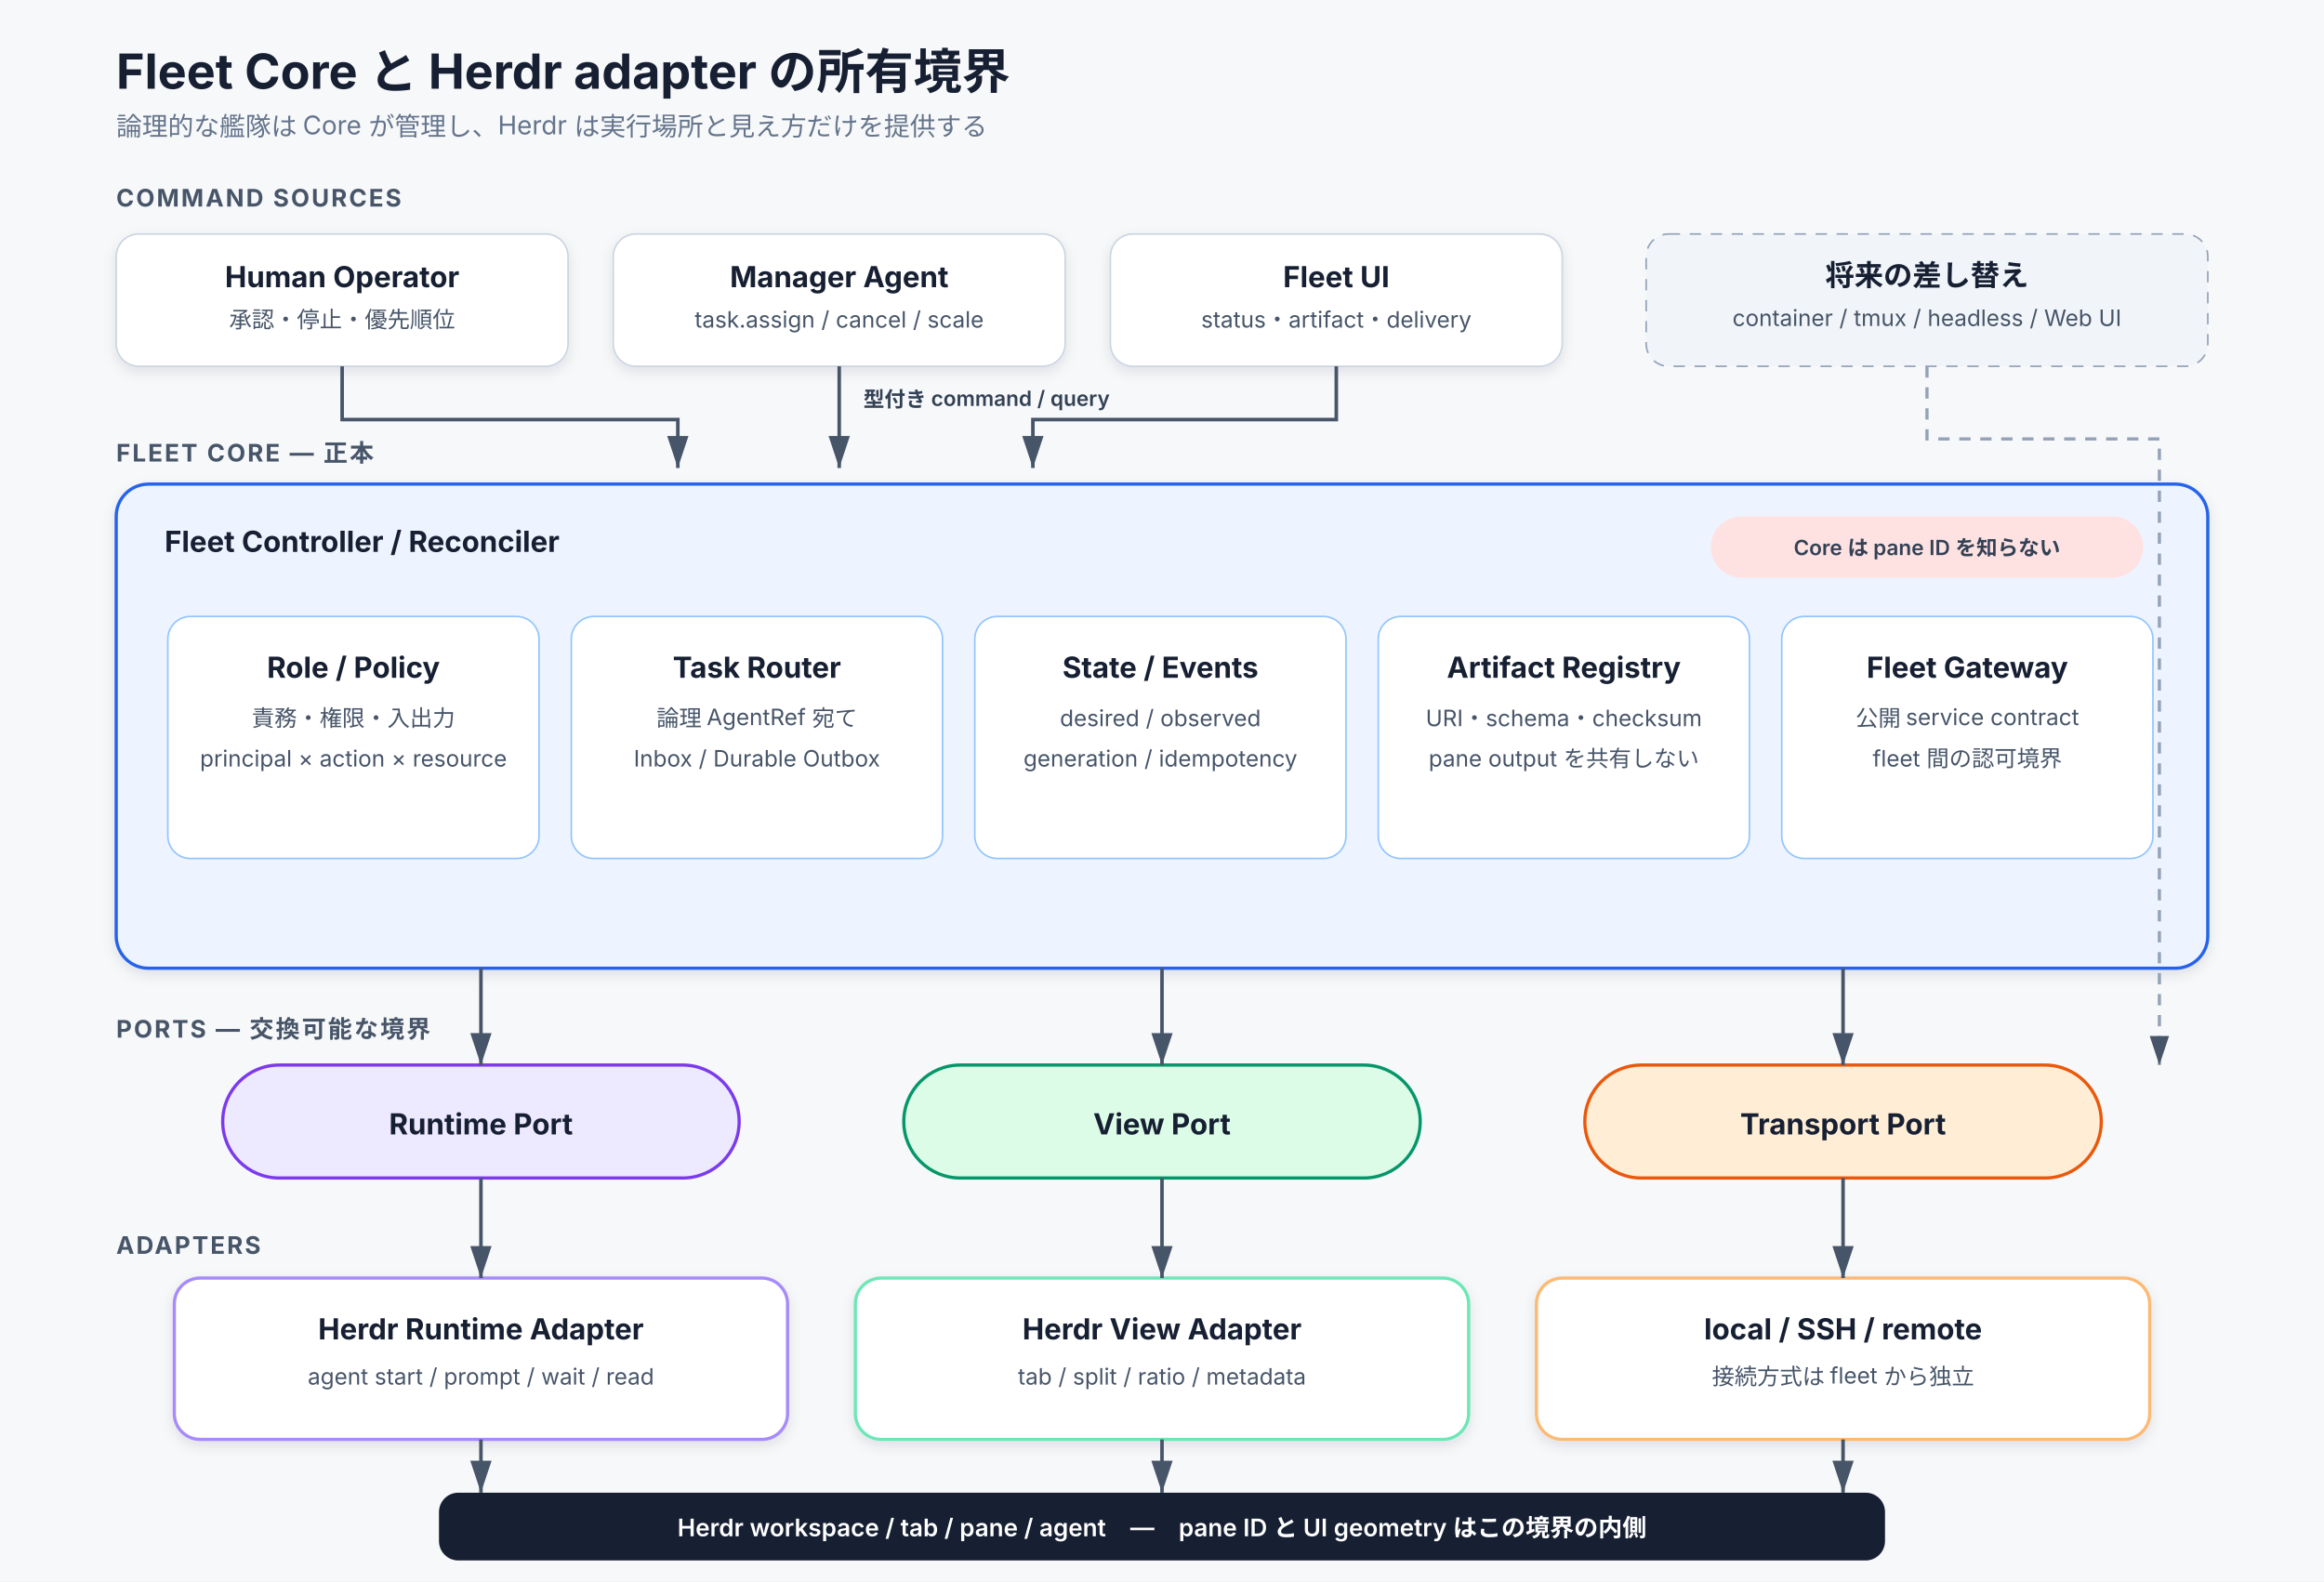
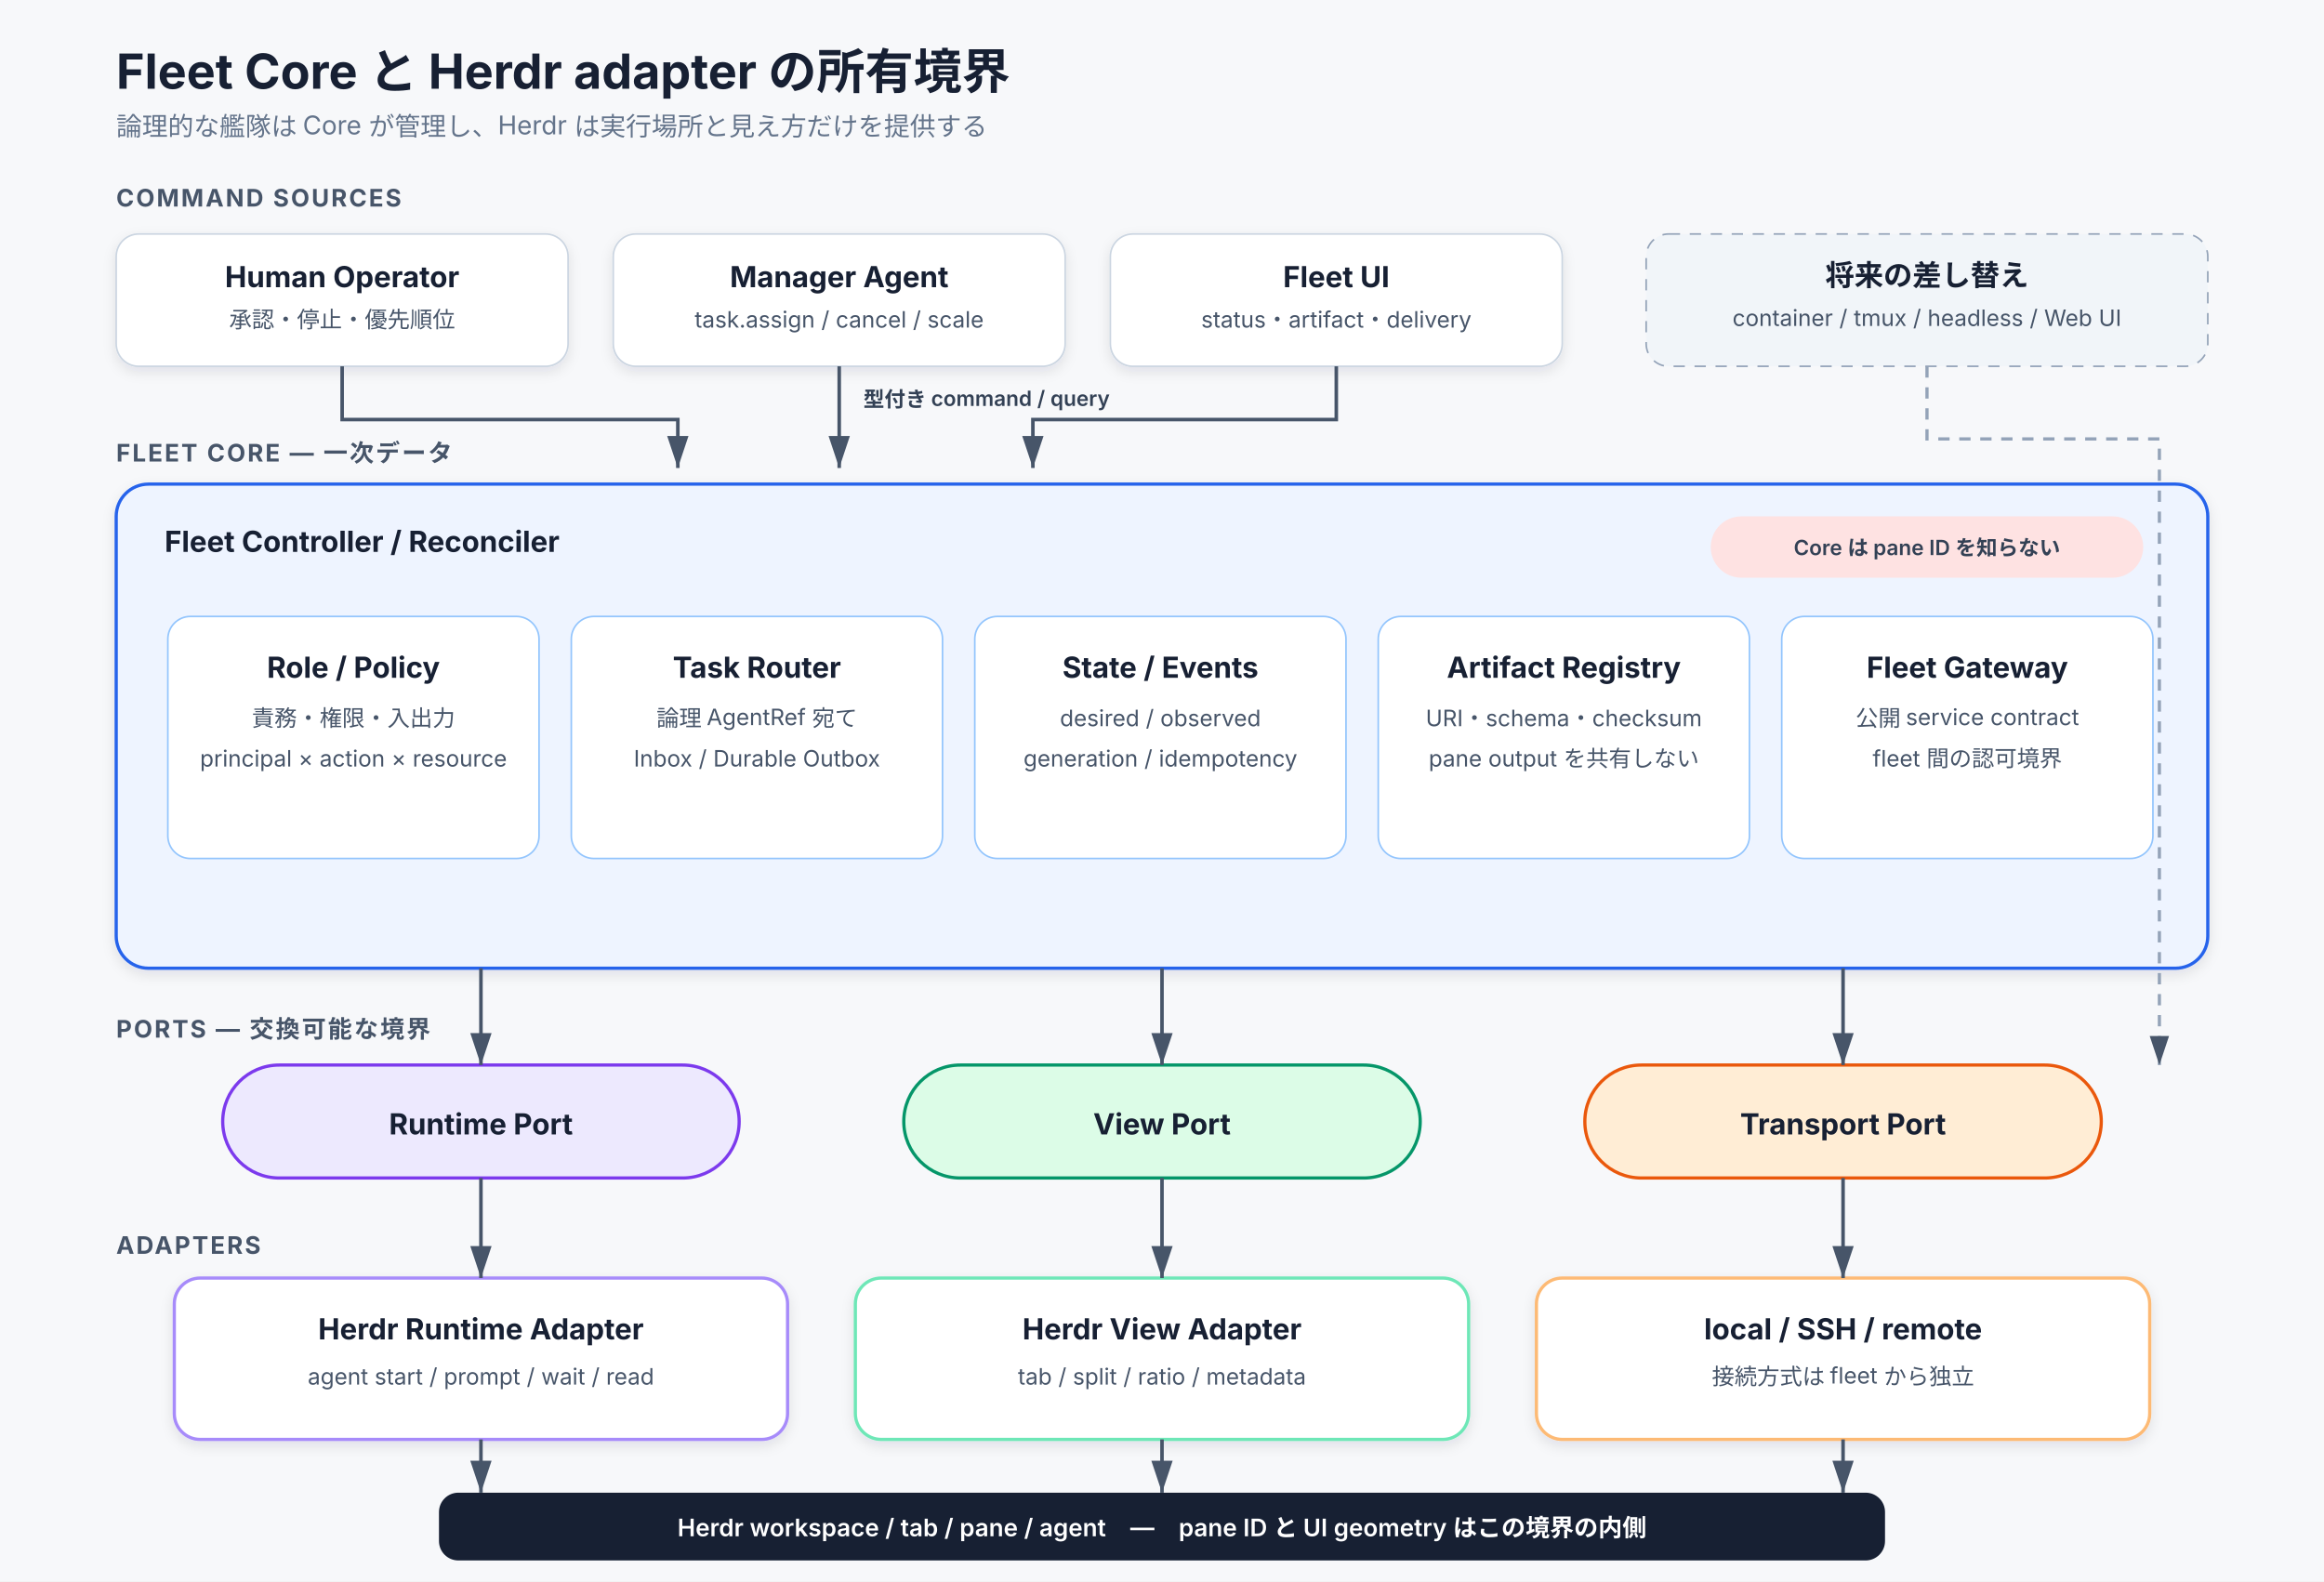
<svg xmlns="http://www.w3.org/2000/svg" width="1440" height="980" viewBox="0 0 1440 980" role="img" aria-labelledby="title desc">
  <defs>
    <marker id="arrow" markerWidth="10" markerHeight="10" refX="9" refY="3" orient="auto" markerUnits="strokeWidth">
      <path d="M0,0 L0,6 L9,3 z" fill="#475569" />
    </marker>
    <filter id="shadow" x="-10%" y="-10%" width="120%" height="130%">
      <feDropShadow dx="0" dy="3" stdDeviation="4" flood-color="#0f172a" flood-opacity="0.10" />
    </filter>
    <style>
      .title { font: 700 30px -apple-system, BlinkMacSystemFont, "Segoe UI", sans-serif; fill: #172033; }
      .subtitle { font: 400 16px -apple-system, BlinkMacSystemFont, "Segoe UI", sans-serif; fill: #64748b; }
      .layer { font: 700 15px -apple-system, BlinkMacSystemFont, "Segoe UI", sans-serif; fill: #475569; letter-spacing: .08em; }
      .box-title { font: 700 18px -apple-system, BlinkMacSystemFont, "Segoe UI", sans-serif; fill: #172033; }
      .box-text { font: 400 14px -apple-system, BlinkMacSystemFont, "Segoe UI", sans-serif; fill: #475569; }
      .small { font: 600 13px -apple-system, BlinkMacSystemFont, "Segoe UI", sans-serif; fill: #334155; }
      .white { fill: #ffffff; }
      .arrow { fill: none; stroke: #475569; stroke-width: 2.2; marker-end: url(#arrow); }
      .dashed { fill: none; stroke: #94a3b8; stroke-width: 2; stroke-dasharray: 7 6; marker-end: url(#arrow); }
    </style>
  </defs>
  <rect width="1440" height="980" fill="#f7f8fa" />
  <text x="72" y="55" class="title">Fleet Core と Herdr adapter の所有境界</text>
  <text x="72" y="84" class="subtitle">論理的な艦隊は Core が管理し、Herdr は実行場所と見え方だけを提供する</text>
  <text x="72" y="128" class="layer">COMMAND SOURCES</text>
  <g filter="url(#shadow)">
    <rect x="72" y="145" width="280" height="82" rx="14" fill="#ffffff" stroke="#cbd5e1" />
    <rect x="380" y="145" width="280" height="82" rx="14" fill="#ffffff" stroke="#cbd5e1" />
    <rect x="688" y="145" width="280" height="82" rx="14" fill="#ffffff" stroke="#cbd5e1" />
  </g>
  <text x="212" y="178" text-anchor="middle" class="box-title">Human Operator</text>
  <text x="212" y="203" text-anchor="middle" class="box-text">承認・停止・優先順位</text>
  <text x="520" y="178" text-anchor="middle" class="box-title">Manager Agent</text>
  <text x="520" y="203" text-anchor="middle" class="box-text">task.assign / cancel / scale</text>
  <text x="828" y="178" text-anchor="middle" class="box-title">Fleet UI</text>
  <text x="828" y="203" text-anchor="middle" class="box-text">status・artifact・delivery</text>
  <path d="M212 227 L212 260 L420 260 L420 290" class="arrow" />
  <path d="M520 227 L520 290" class="arrow" />
  <path d="M828 227 L828 260 L640 260 L640 290" class="arrow" />
  <text x="535" y="252" class="small">型付き command / query</text>
-   <text x="72" y="286" class="layer">FLEET CORE — 正本</text>
+   <text x="72" y="286" class="layer">FLEET CORE — 一次データ</text>
  <g filter="url(#shadow)">
    <rect x="72" y="300" width="1296" height="300" rx="20" fill="#eef4ff" stroke="#2563eb" stroke-width="2" />
  </g>
  <text x="102" y="342" class="box-title">Fleet Controller / Reconciler</text>
  <rect x="1060" y="320" width="268" height="38" rx="19" fill="#fee2e2" />
  <text x="1194" y="344" text-anchor="middle" class="small" fill="#991b1b">Core は pane ID を知らない</text>
  <g>
    <rect x="104" y="382" width="230" height="150" rx="14" fill="#ffffff" stroke="#93c5fd" />
    <rect x="354" y="382" width="230" height="150" rx="14" fill="#ffffff" stroke="#93c5fd" />
    <rect x="604" y="382" width="230" height="150" rx="14" fill="#ffffff" stroke="#93c5fd" />
    <rect x="854" y="382" width="230" height="150" rx="14" fill="#ffffff" stroke="#93c5fd" />
    <rect x="1104" y="382" width="230" height="150" rx="14" fill="#ffffff" stroke="#93c5fd" />
  </g>
  <text x="219" y="420" text-anchor="middle" class="box-title">Role / Policy</text>
  <text x="219" y="450" text-anchor="middle" class="box-text">責務・権限・入出力</text>
  <text x="219" y="475" text-anchor="middle" class="box-text">principal × action × resource</text>
  <text x="469" y="420" text-anchor="middle" class="box-title">Task Router</text>
  <text x="469" y="450" text-anchor="middle" class="box-text">論理 AgentRef 宛て</text>
  <text x="469" y="475" text-anchor="middle" class="box-text">Inbox / Durable Outbox</text>
  <text x="719" y="420" text-anchor="middle" class="box-title">State / Events</text>
  <text x="719" y="450" text-anchor="middle" class="box-text">desired / observed</text>
  <text x="719" y="475" text-anchor="middle" class="box-text">generation / idempotency</text>
  <text x="969" y="420" text-anchor="middle" class="box-title">Artifact Registry</text>
  <text x="969" y="450" text-anchor="middle" class="box-text">URI・schema・checksum</text>
  <text x="969" y="475" text-anchor="middle" class="box-text">pane output を共有しない</text>
  <text x="1219" y="420" text-anchor="middle" class="box-title">Fleet Gateway</text>
  <text x="1219" y="450" text-anchor="middle" class="box-text">公開 service contract</text>
  <text x="1219" y="475" text-anchor="middle" class="box-text">fleet 間の認可境界</text>
  <text x="72" y="643" class="layer">PORTS — 交換可能な境界</text>
  <g>
    <rect x="138" y="660" width="320" height="70" rx="35" fill="#ede9fe" stroke="#7c3aed" stroke-width="2" />
    <rect x="560" y="660" width="320" height="70" rx="35" fill="#dcfce7" stroke="#059669" stroke-width="2" />
    <rect x="982" y="660" width="320" height="70" rx="35" fill="#ffedd5" stroke="#ea580c" stroke-width="2" />
  </g>
  <text x="298" y="703" text-anchor="middle" class="box-title">Runtime Port</text>
  <text x="720" y="703" text-anchor="middle" class="box-title">View Port</text>
  <text x="1142" y="703" text-anchor="middle" class="box-title">Transport Port</text>
  <path d="M298 600 L298 660" class="arrow" />
  <path d="M720 600 L720 660" class="arrow" />
  <path d="M1142 600 L1142 660" class="arrow" />
  <text x="72" y="777" class="layer">ADAPTERS</text>
  <g filter="url(#shadow)">
    <rect x="108" y="792" width="380" height="100" rx="16" fill="#ffffff" stroke="#a78bfa" stroke-width="2" />
    <rect x="530" y="792" width="380" height="100" rx="16" fill="#ffffff" stroke="#6ee7b7" stroke-width="2" />
    <rect x="952" y="792" width="380" height="100" rx="16" fill="#ffffff" stroke="#fdba74" stroke-width="2" />
  </g>
  <text x="298" y="830" text-anchor="middle" class="box-title">Herdr Runtime Adapter</text>
  <text x="298" y="858" text-anchor="middle" class="box-text">agent start / prompt / wait / read</text>
  <text x="720" y="830" text-anchor="middle" class="box-title">Herdr View Adapter</text>
  <text x="720" y="858" text-anchor="middle" class="box-text">tab / split / ratio / metadata</text>
  <text x="1142" y="830" text-anchor="middle" class="box-title">local / SSH / remote</text>
  <text x="1142" y="858" text-anchor="middle" class="box-text">接続方式は fleet から独立</text>
  <path d="M298 730 L298 792" class="arrow" />
  <path d="M720 730 L720 792" class="arrow" />
  <path d="M1142 730 L1142 792" class="arrow" />
  <rect x="272" y="925" width="896" height="42" rx="12" fill="#172033" />
  <text x="720" y="952" text-anchor="middle" class="white" style="font: 600 15px -apple-system, BlinkMacSystemFont, 'Segoe UI', sans-serif;">Herdr workspace / tab / pane / agent　—　pane ID と UI geometry はこの境界の内側</text>
  <path d="M298 892 L298 925" class="arrow" />
  <path d="M720 892 L720 925" class="arrow" />
  <path d="M1142 892 L1142 925" class="arrow" />
  <rect x="1020" y="145" width="348" height="82" rx="14" fill="#f1f5f9" stroke="#94a3b8" stroke-dasharray="7 6" />
  <text x="1194" y="177" text-anchor="middle" class="box-title">将来の差し替え</text>
  <text x="1194" y="202" text-anchor="middle" class="box-text">container / tmux / headless / Web UI</text>
  <path d="M1194 227 L1194 272 L1338 272 L1338 660" class="dashed" />
</svg>
